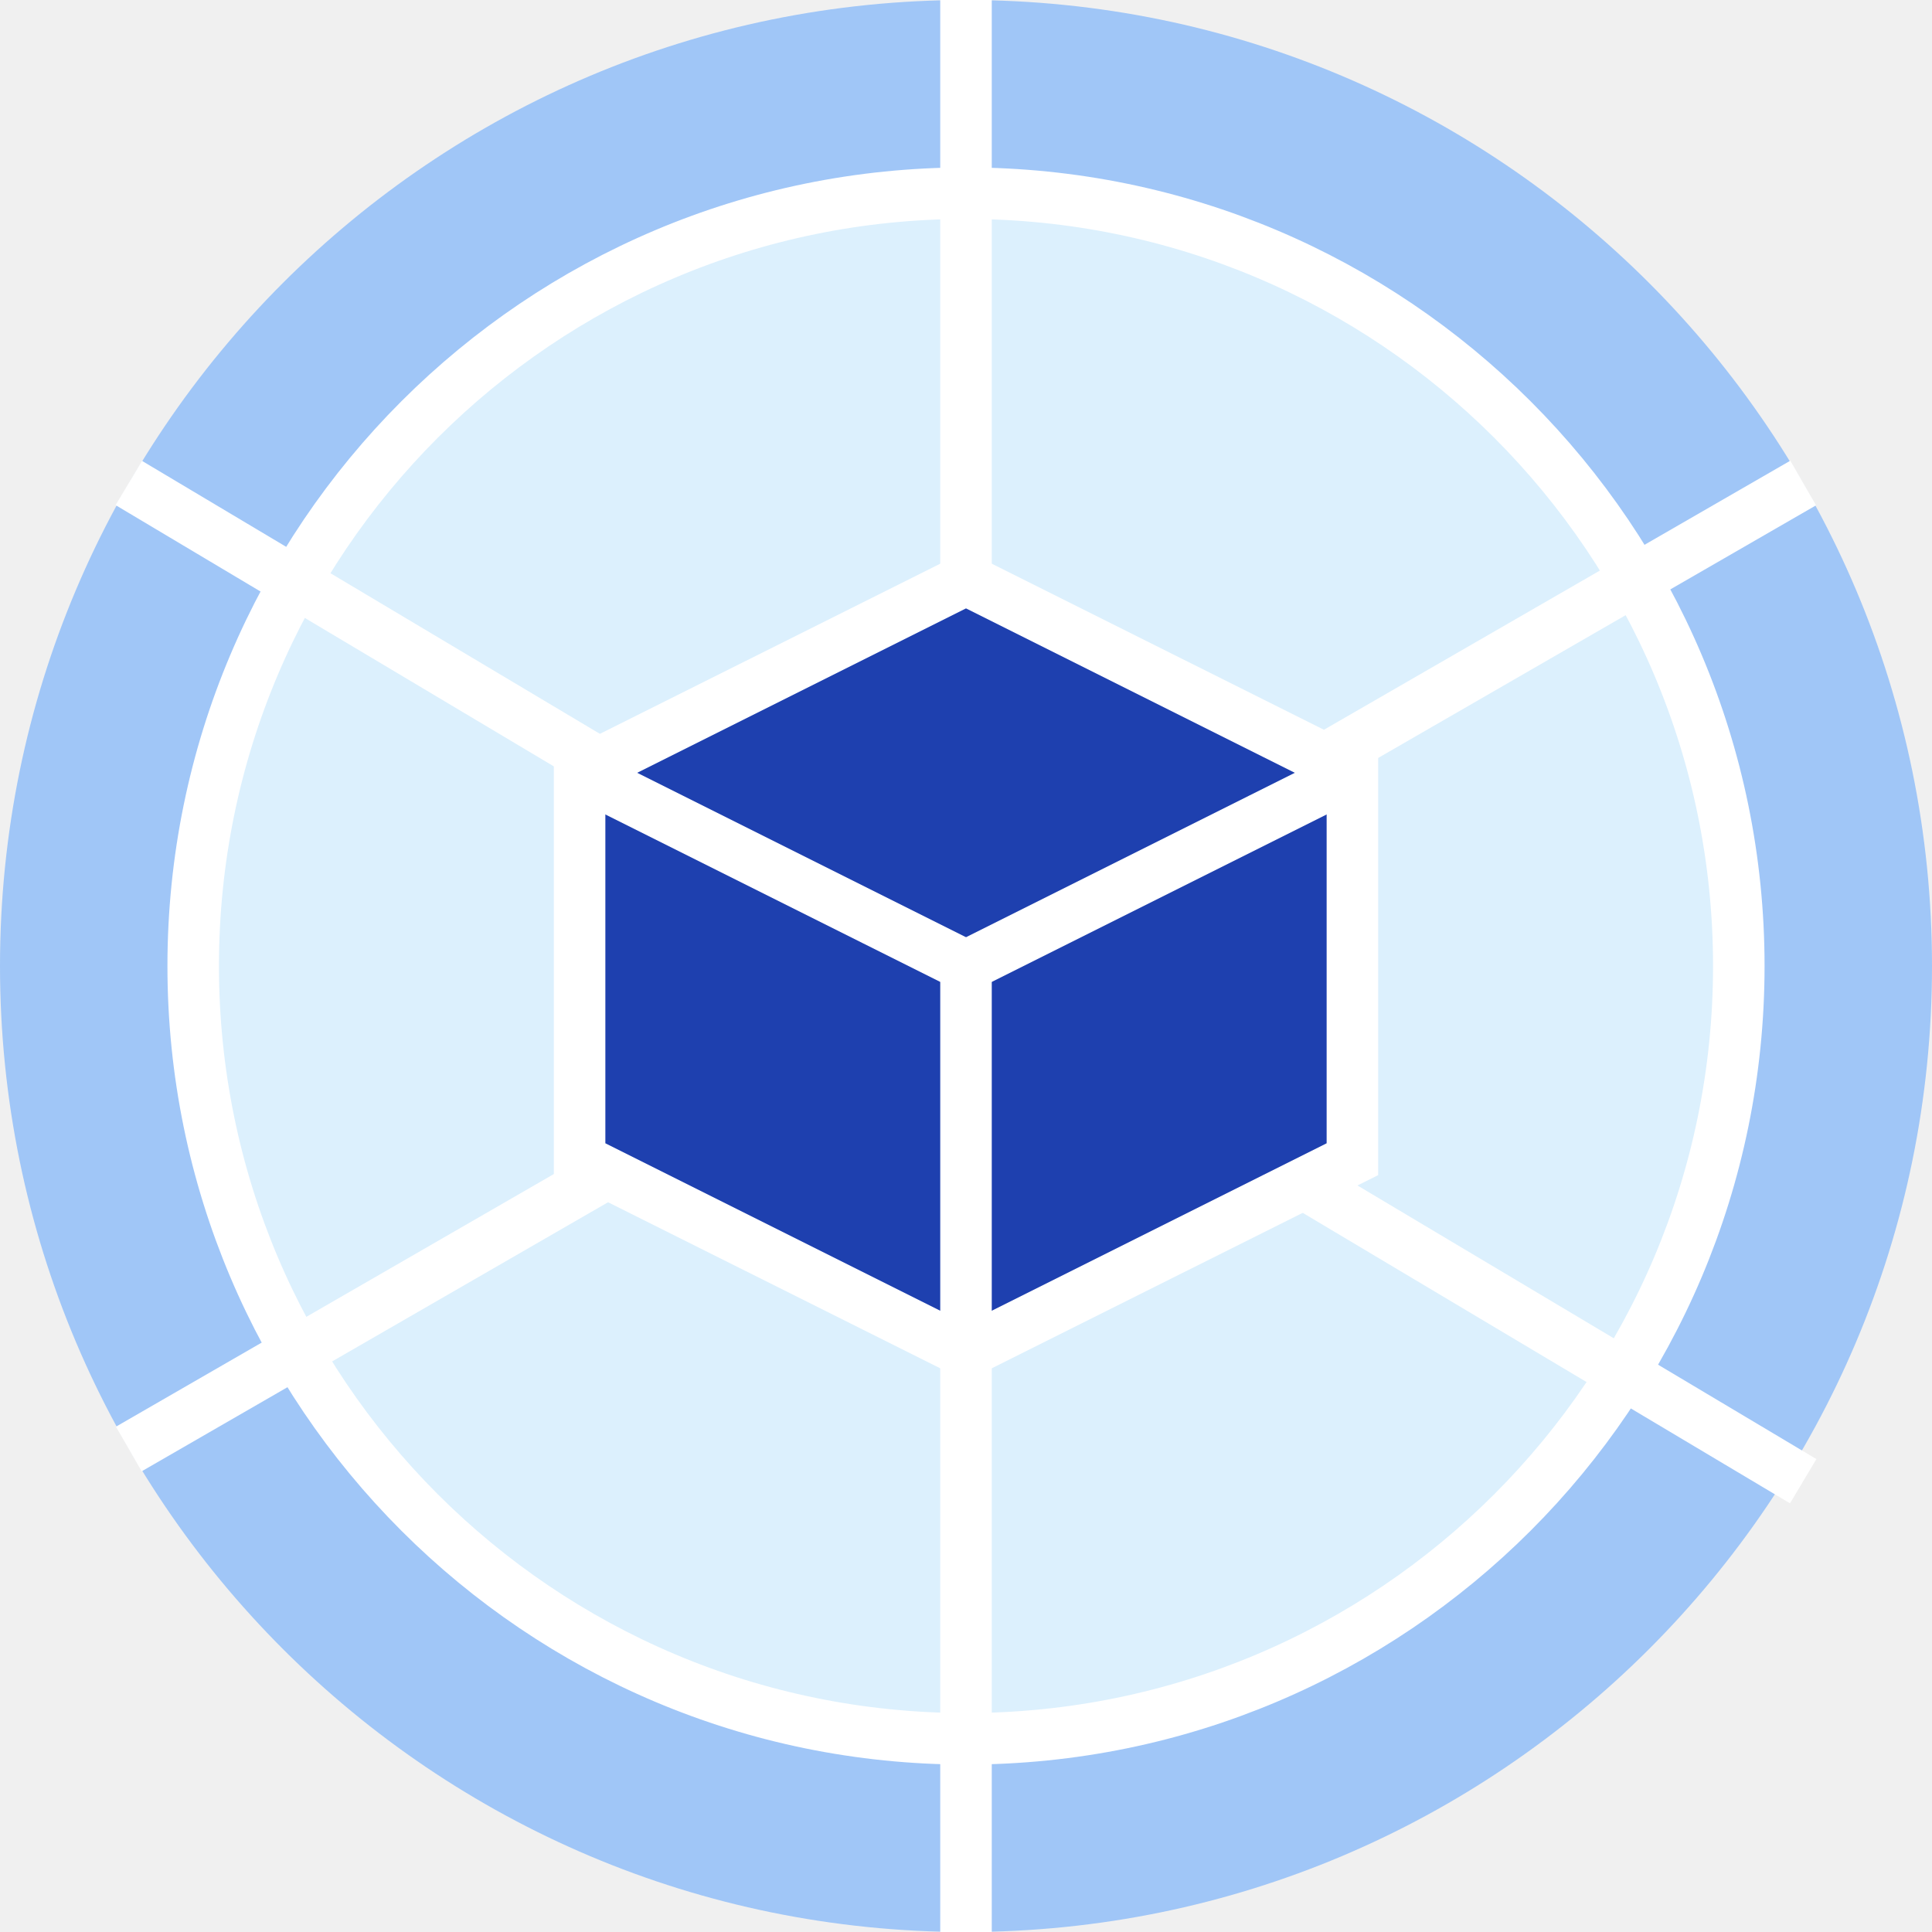
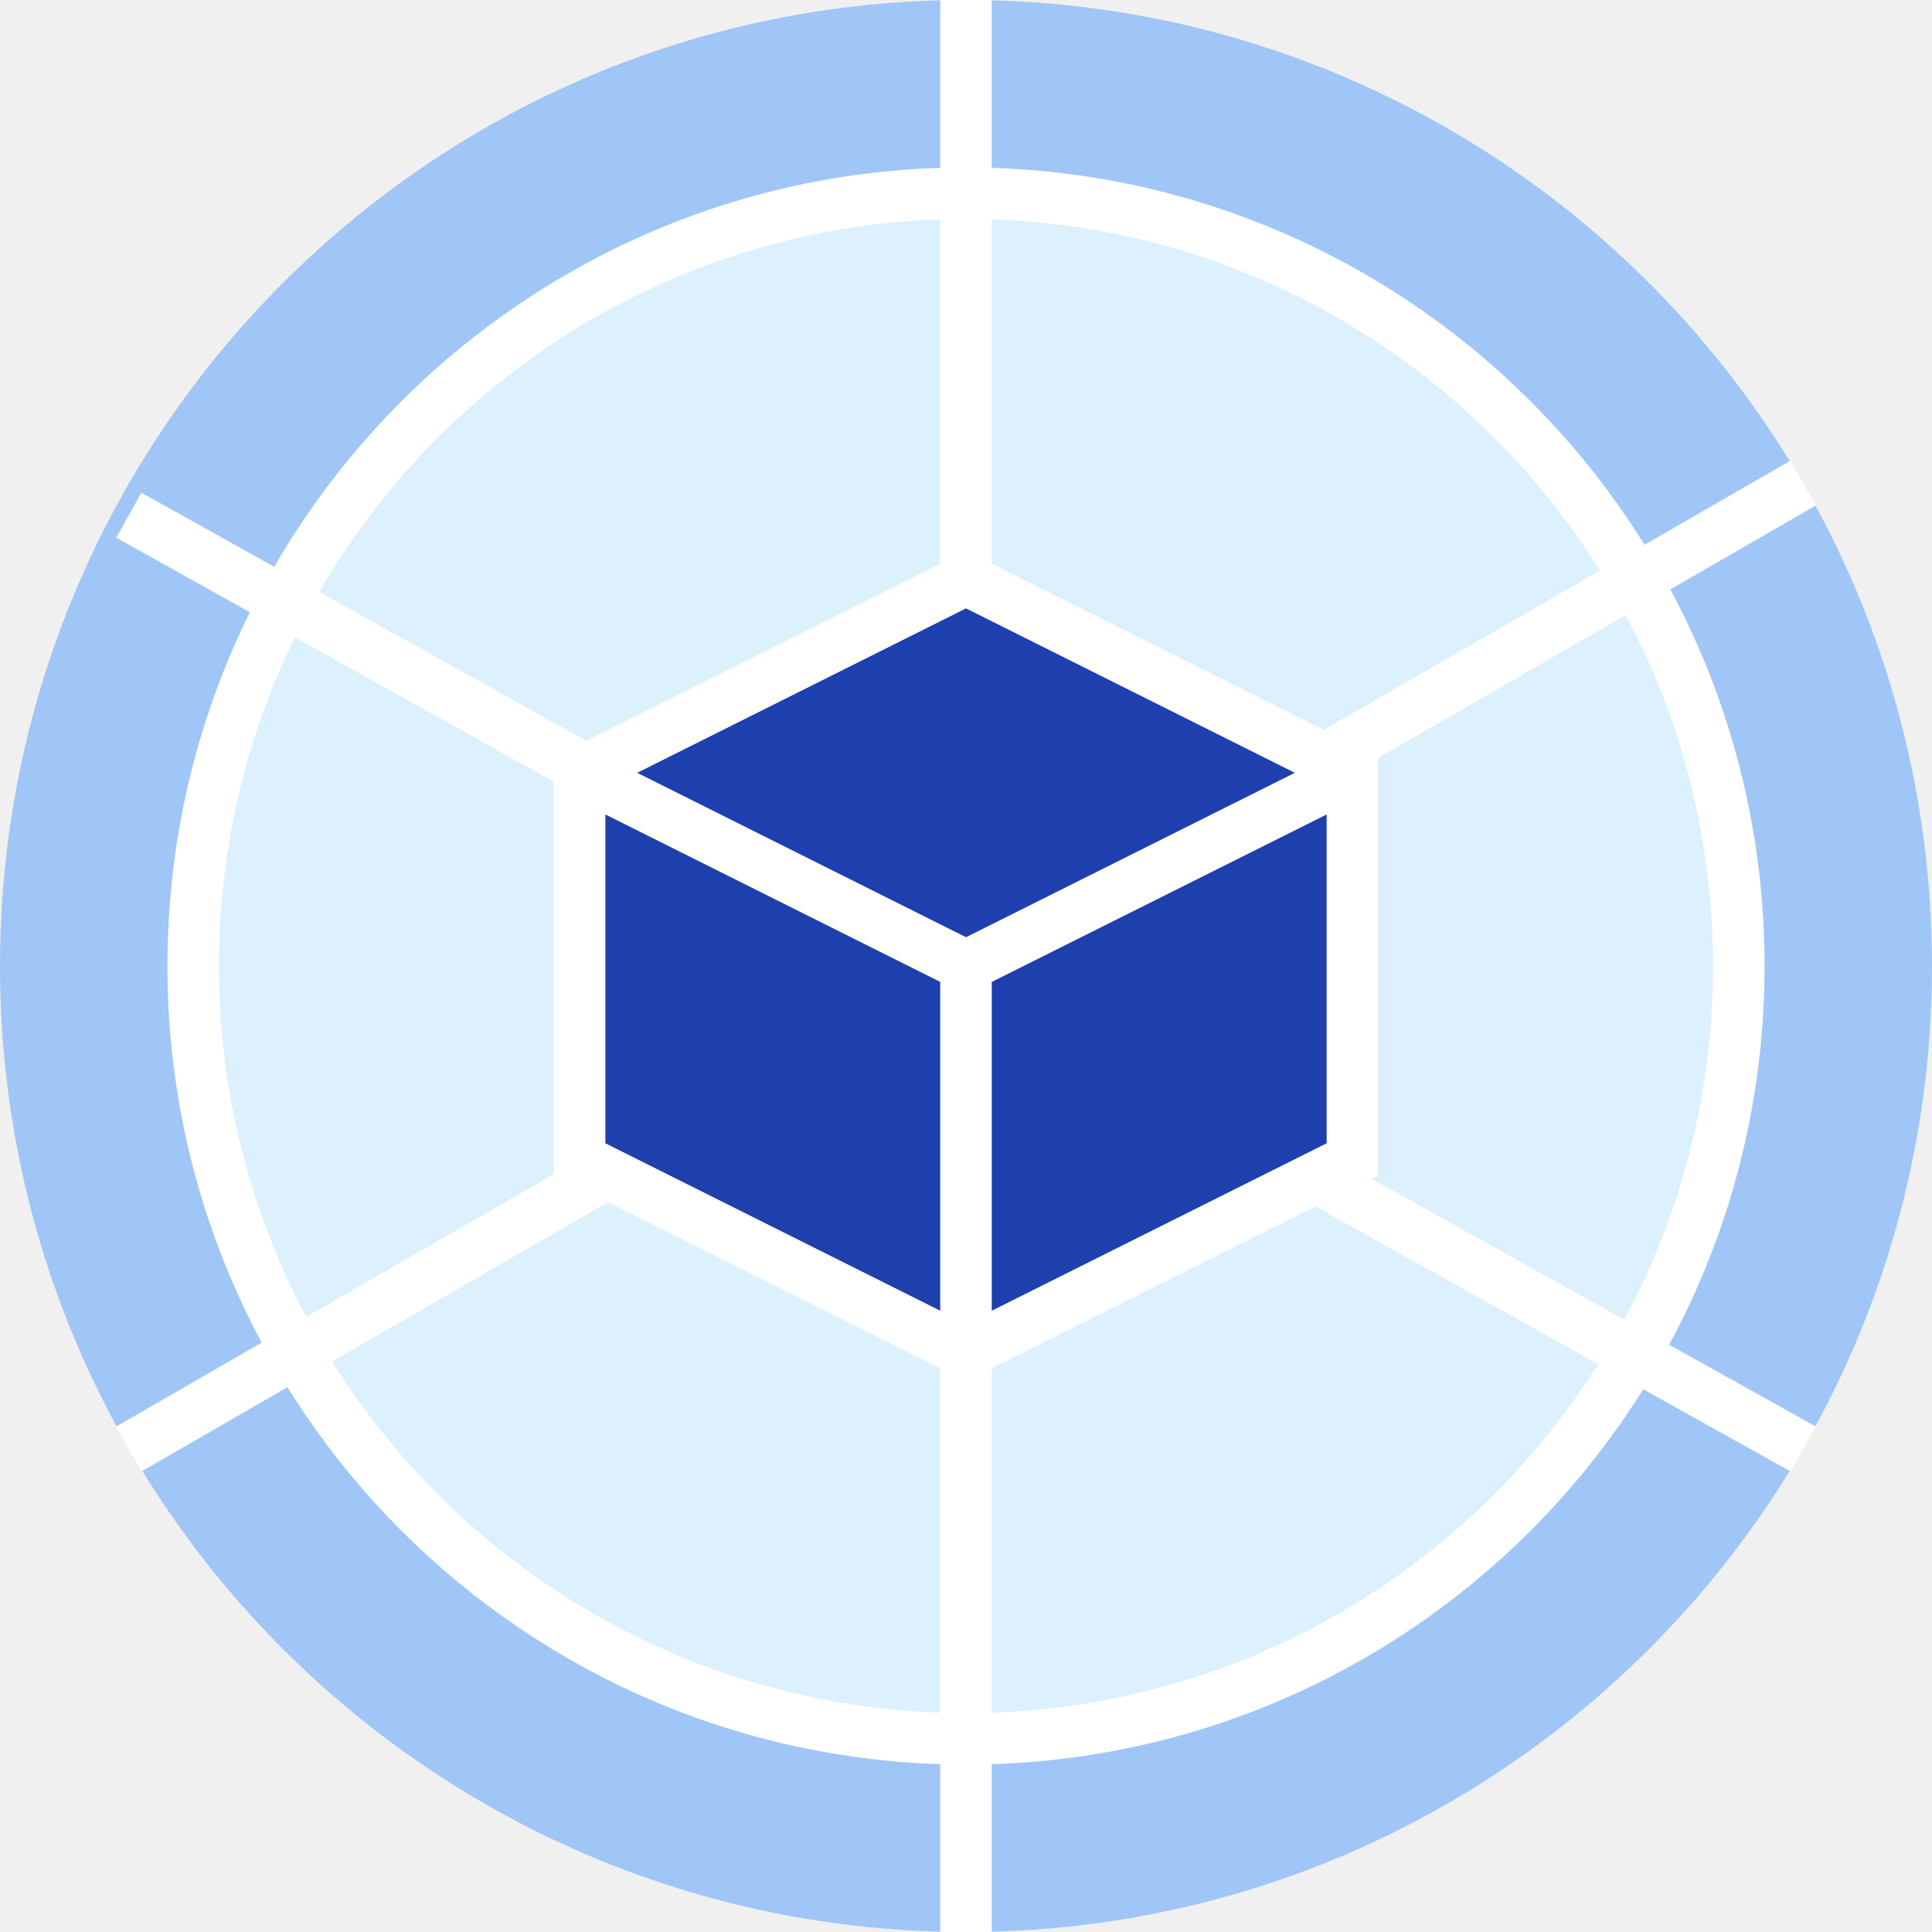
<svg xmlns="http://www.w3.org/2000/svg" viewBox="0 0 600 600">
  <circle cx="300" cy="300" r="300" fill="#A0C6F7" />
  <circle cx="300" cy="300" r="240" fill="#DCF0FD" stroke="white" stroke-width="16" />
-   <line x1="40" y1="150" x2="560" y2="460" stroke="white" stroke-width="16" />
+   <line x1="40" y1="160" x2="560" y2="450" stroke="white" stroke-width="16" />
  <line x1="40" y1="450" x2="560" y2="150" stroke="white" stroke-width="16" />
  <line x1="300" y1="0" x2="300" y2="600" stroke="white" stroke-width="16" />
  <path d="M300 180 L420 240 L420 360 L300 420 L180 360 L180 240 Z" fill="#1E40AF" stroke="white" stroke-width="16" />
  <line x1="300" y1="300" x2="420" y2="240" stroke="white" stroke-width="16" />
  <line x1="300" y1="300" x2="180" y2="240" stroke="white" stroke-width="16" />
  <line x1="300" y1="300" x2="300" y2="420" stroke="white" stroke-width="16" />
</svg>
